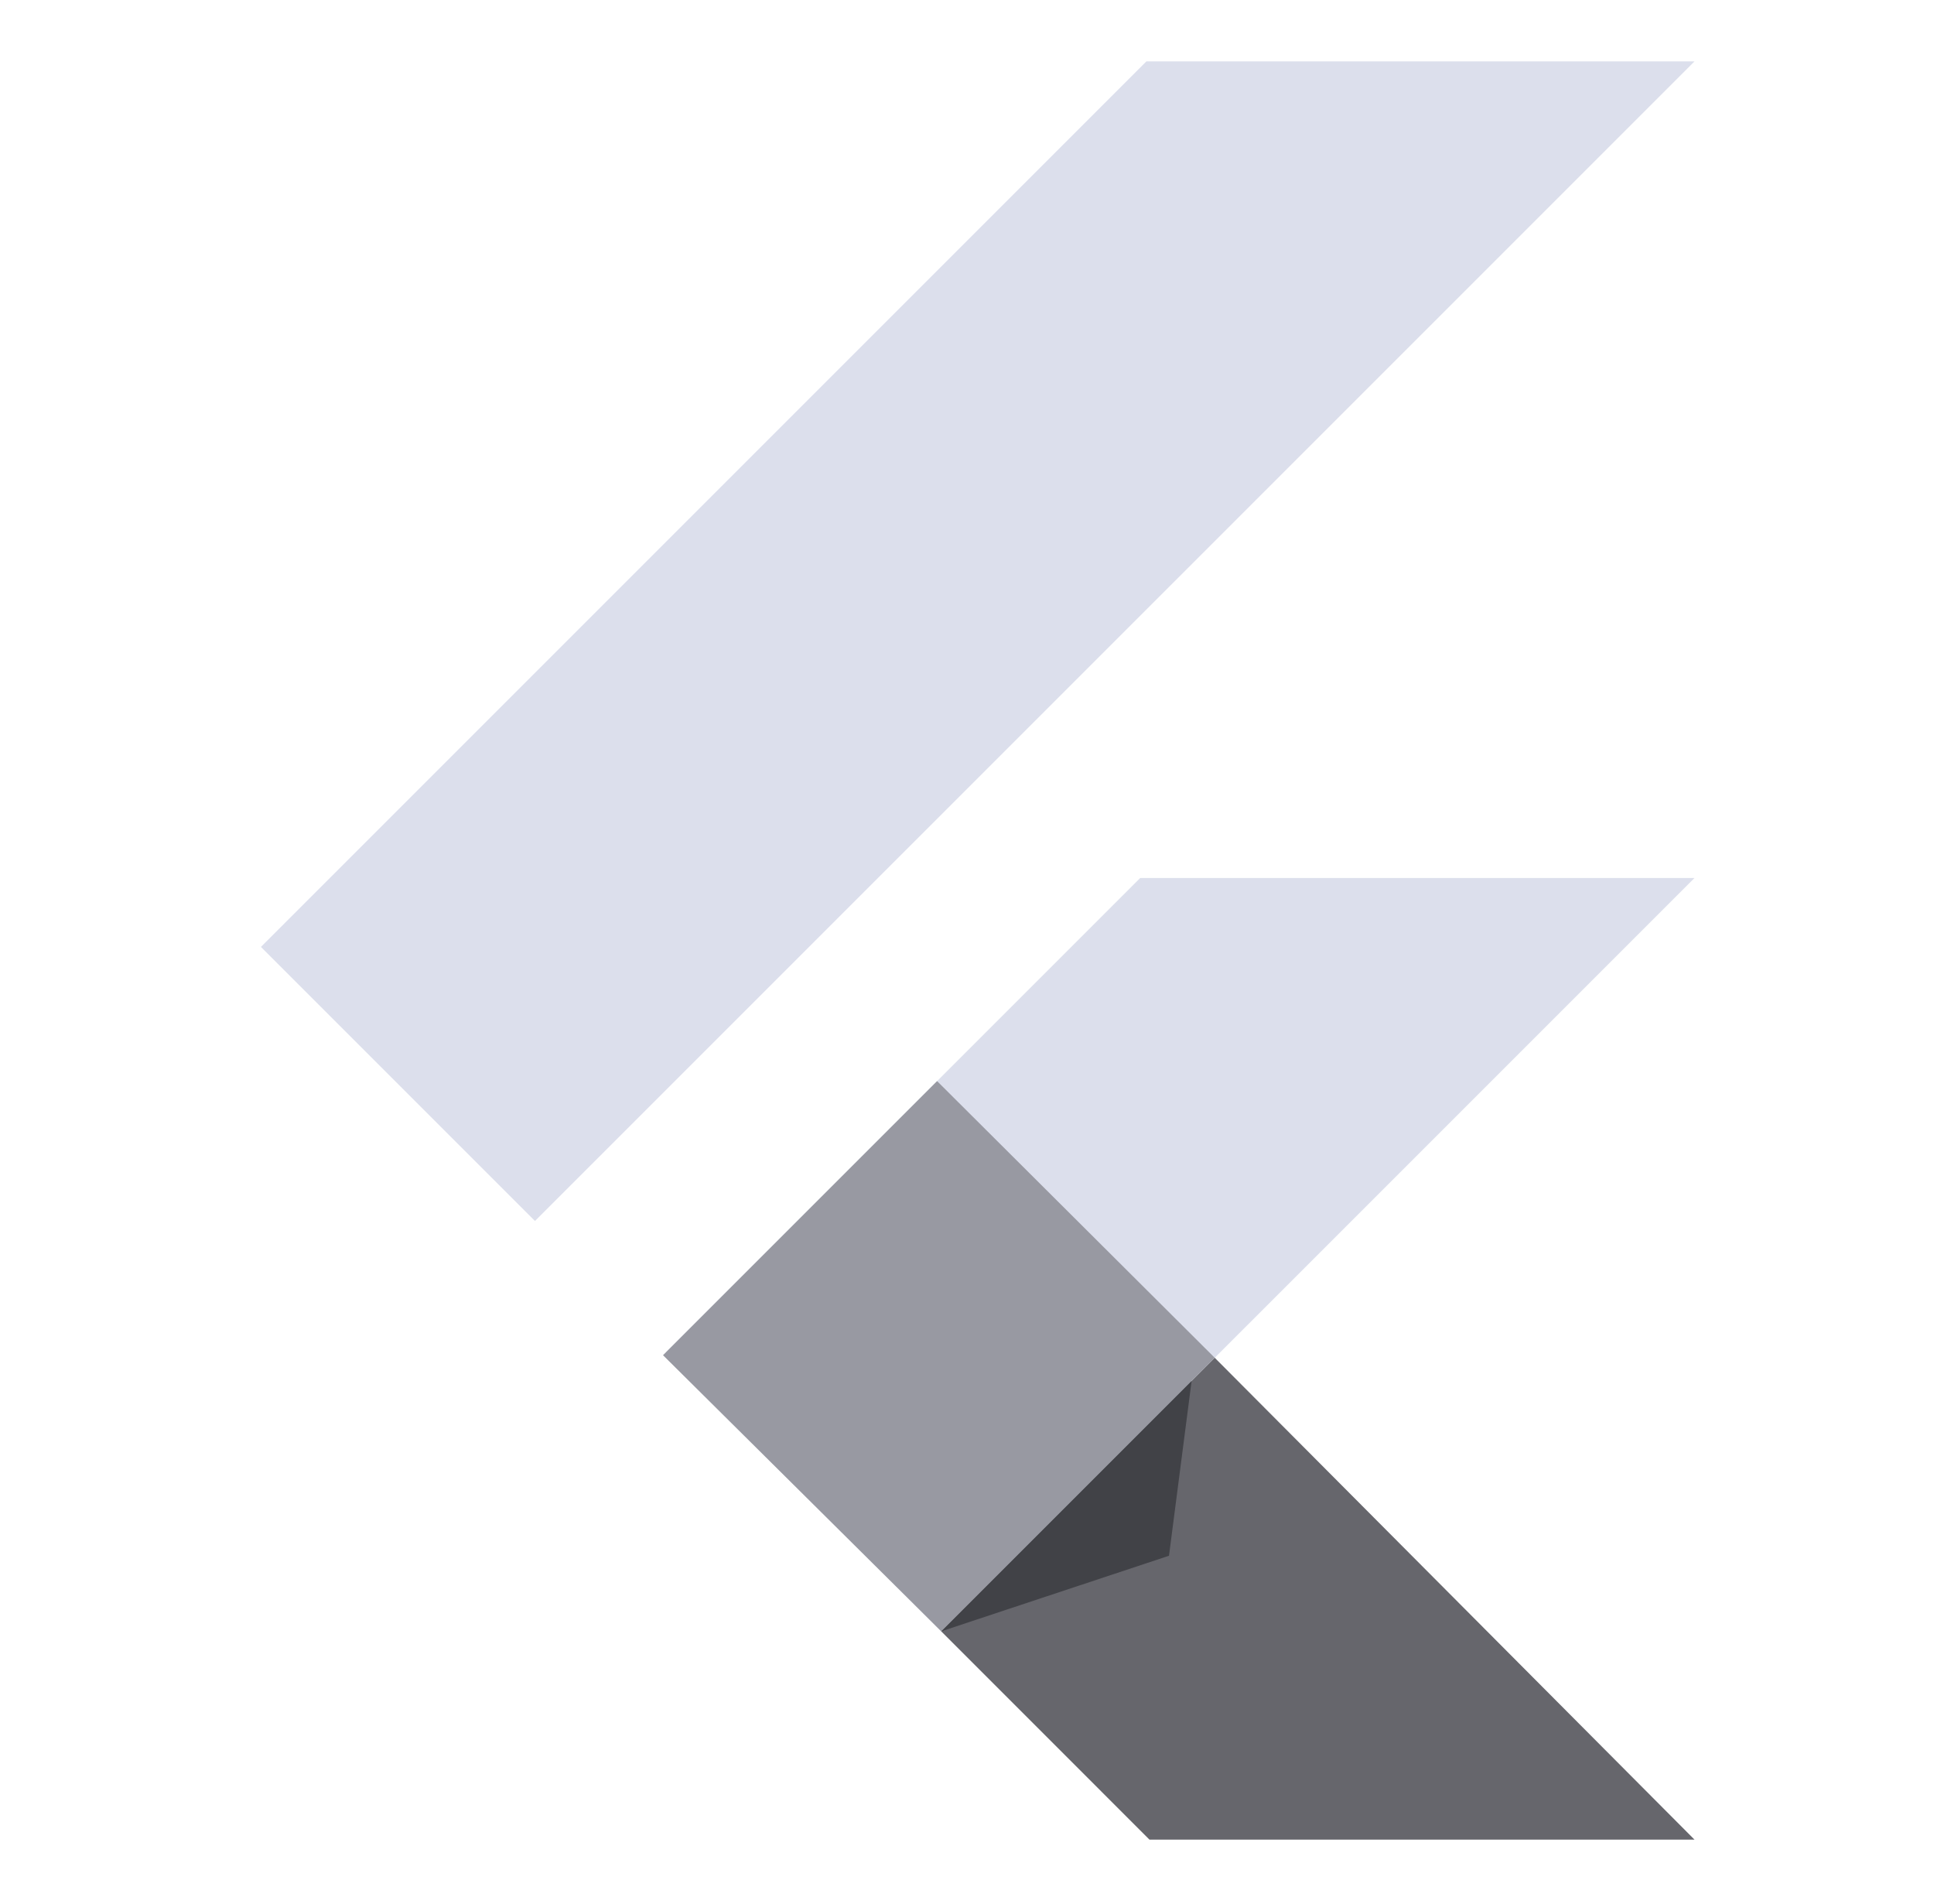
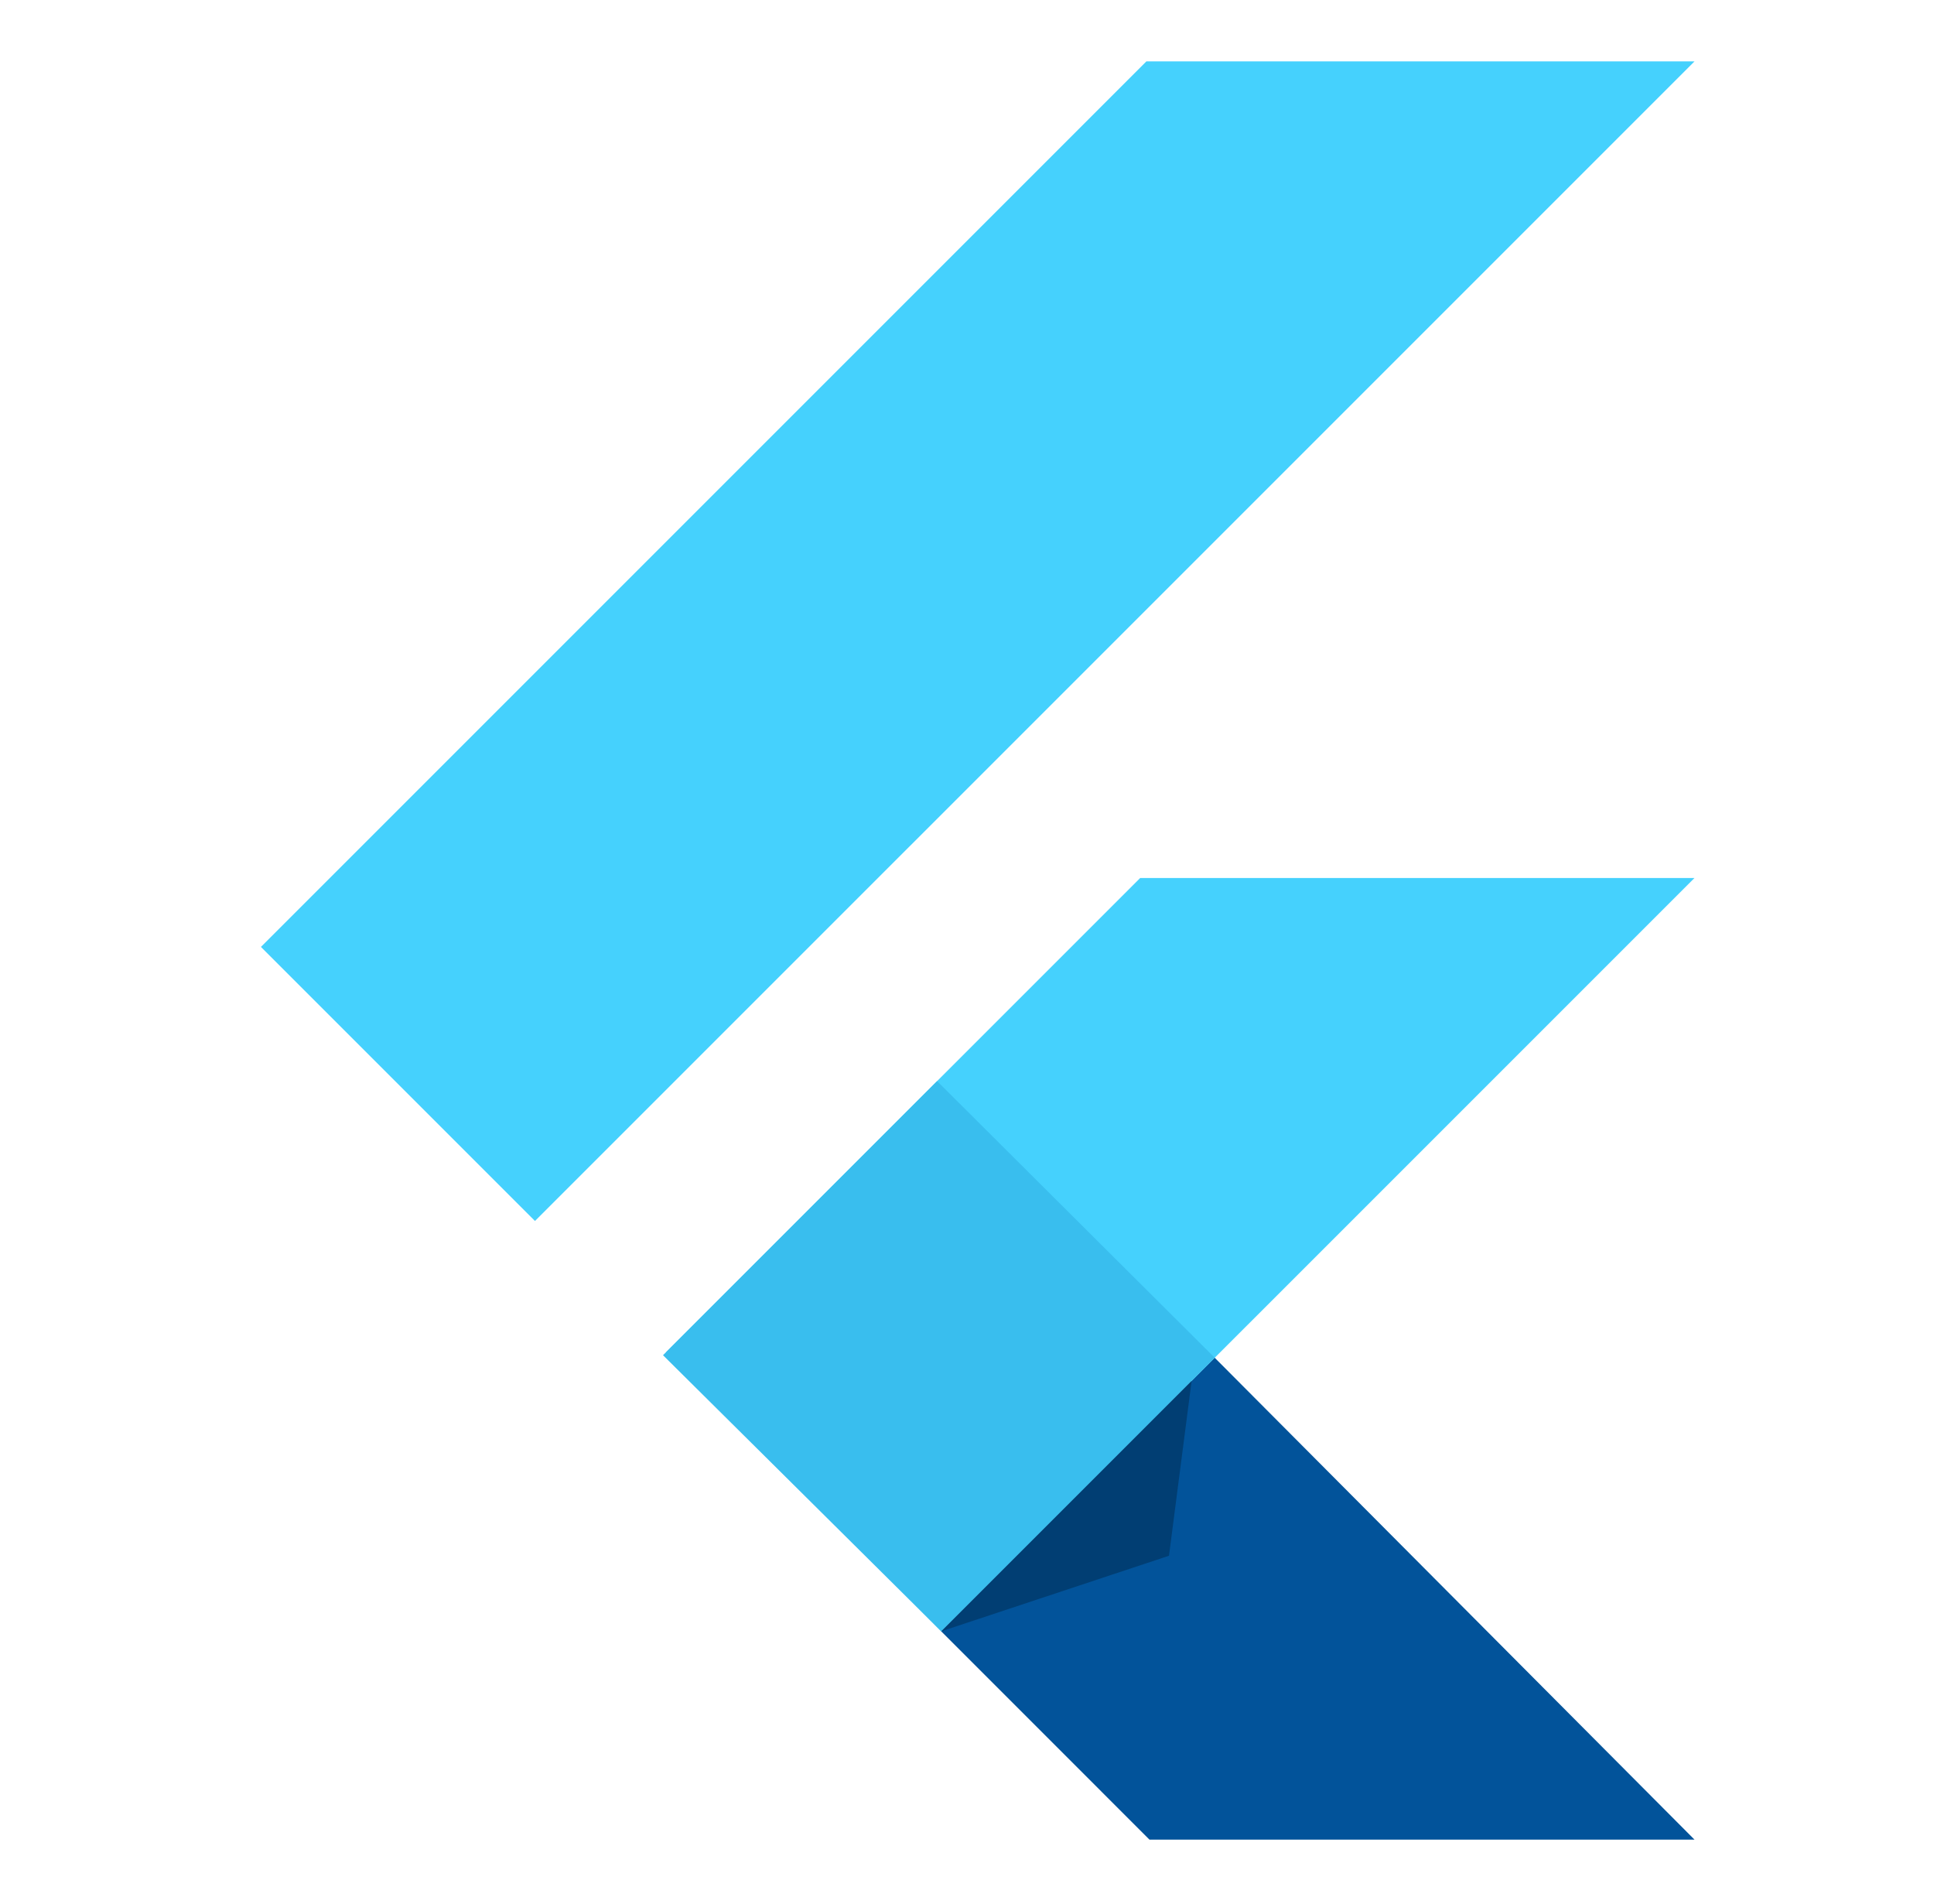
<svg xmlns="http://www.w3.org/2000/svg" width="63" height="62" viewBox="0 0 63 62" fill="none">
-   <path d="M37.343 2L8.5 30.843L17.427 39.77L55.198 2H37.343Z" fill="#DCDFEC" />
-   <path d="M37.142 28.598L21.698 44.042L30.66 53.136L39.57 44.225L55.198 28.598H37.142Z" fill="#DCDFEC" />
-   <path d="M30.66 53.136L37.443 59.92H55.198L39.57 44.225L30.66 53.136Z" fill="#66666C" />
-   <path d="M21.598 44.142L30.526 35.214L39.57 44.226L30.66 53.136L21.598 44.142Z" fill="#9899A2" />
-   <path d="M30.66 53.136L38.08 50.674L38.817 44.979L30.66 53.136Z" fill="#414247" />
+   <path d="M37.343 2L8.5 30.843L17.427 39.77L55.198 2H37.343Z" fill="#45D1FD" />
+   <path d="M37.142 28.598L21.698 44.042L30.659 53.136L39.57 44.225L55.198 28.598H37.142Z" fill="#45D1FD" />
+   <path d="M30.66 53.136L37.443 59.92H55.198L39.57 44.225L30.66 53.136Z" fill="#02539A" />
+   <path d="M21.598 44.142L30.526 35.214L39.57 44.226L30.66 53.136L21.598 44.142Z" fill="#39BEEE" />
+   <path d="M30.66 53.136L38.08 50.674L38.817 44.979L30.66 53.136Z" fill="#013E73" />
</svg>
